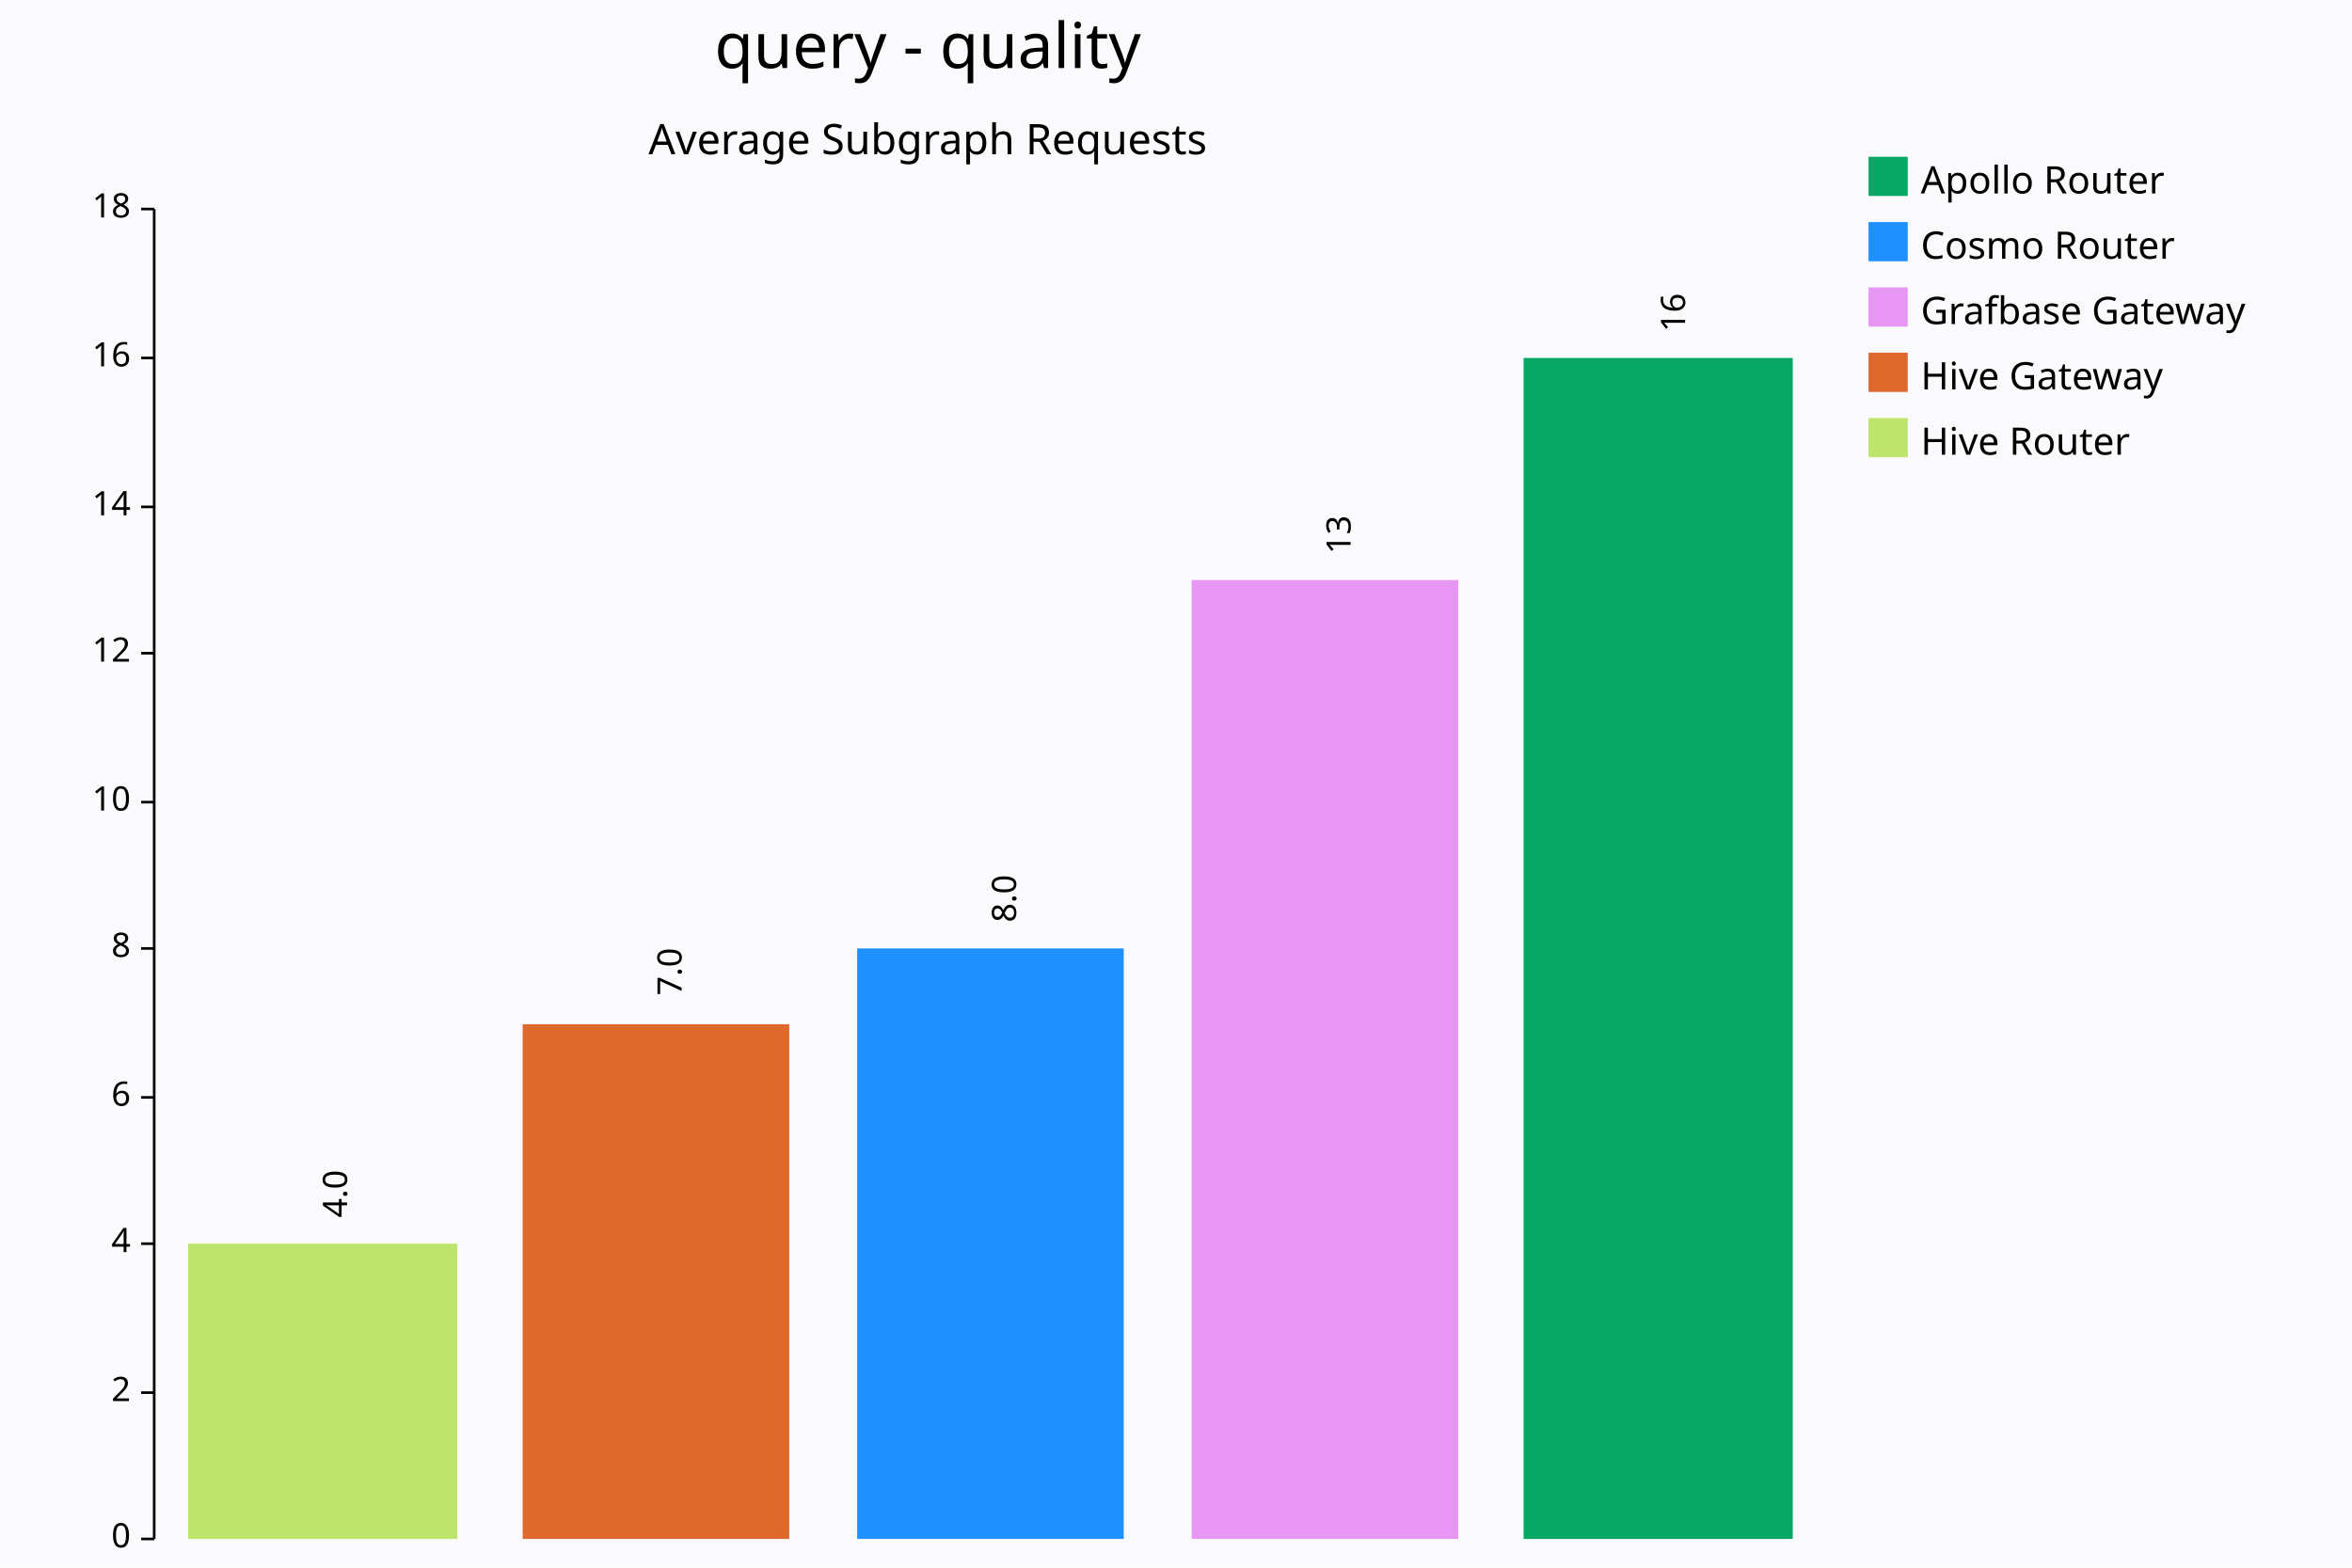
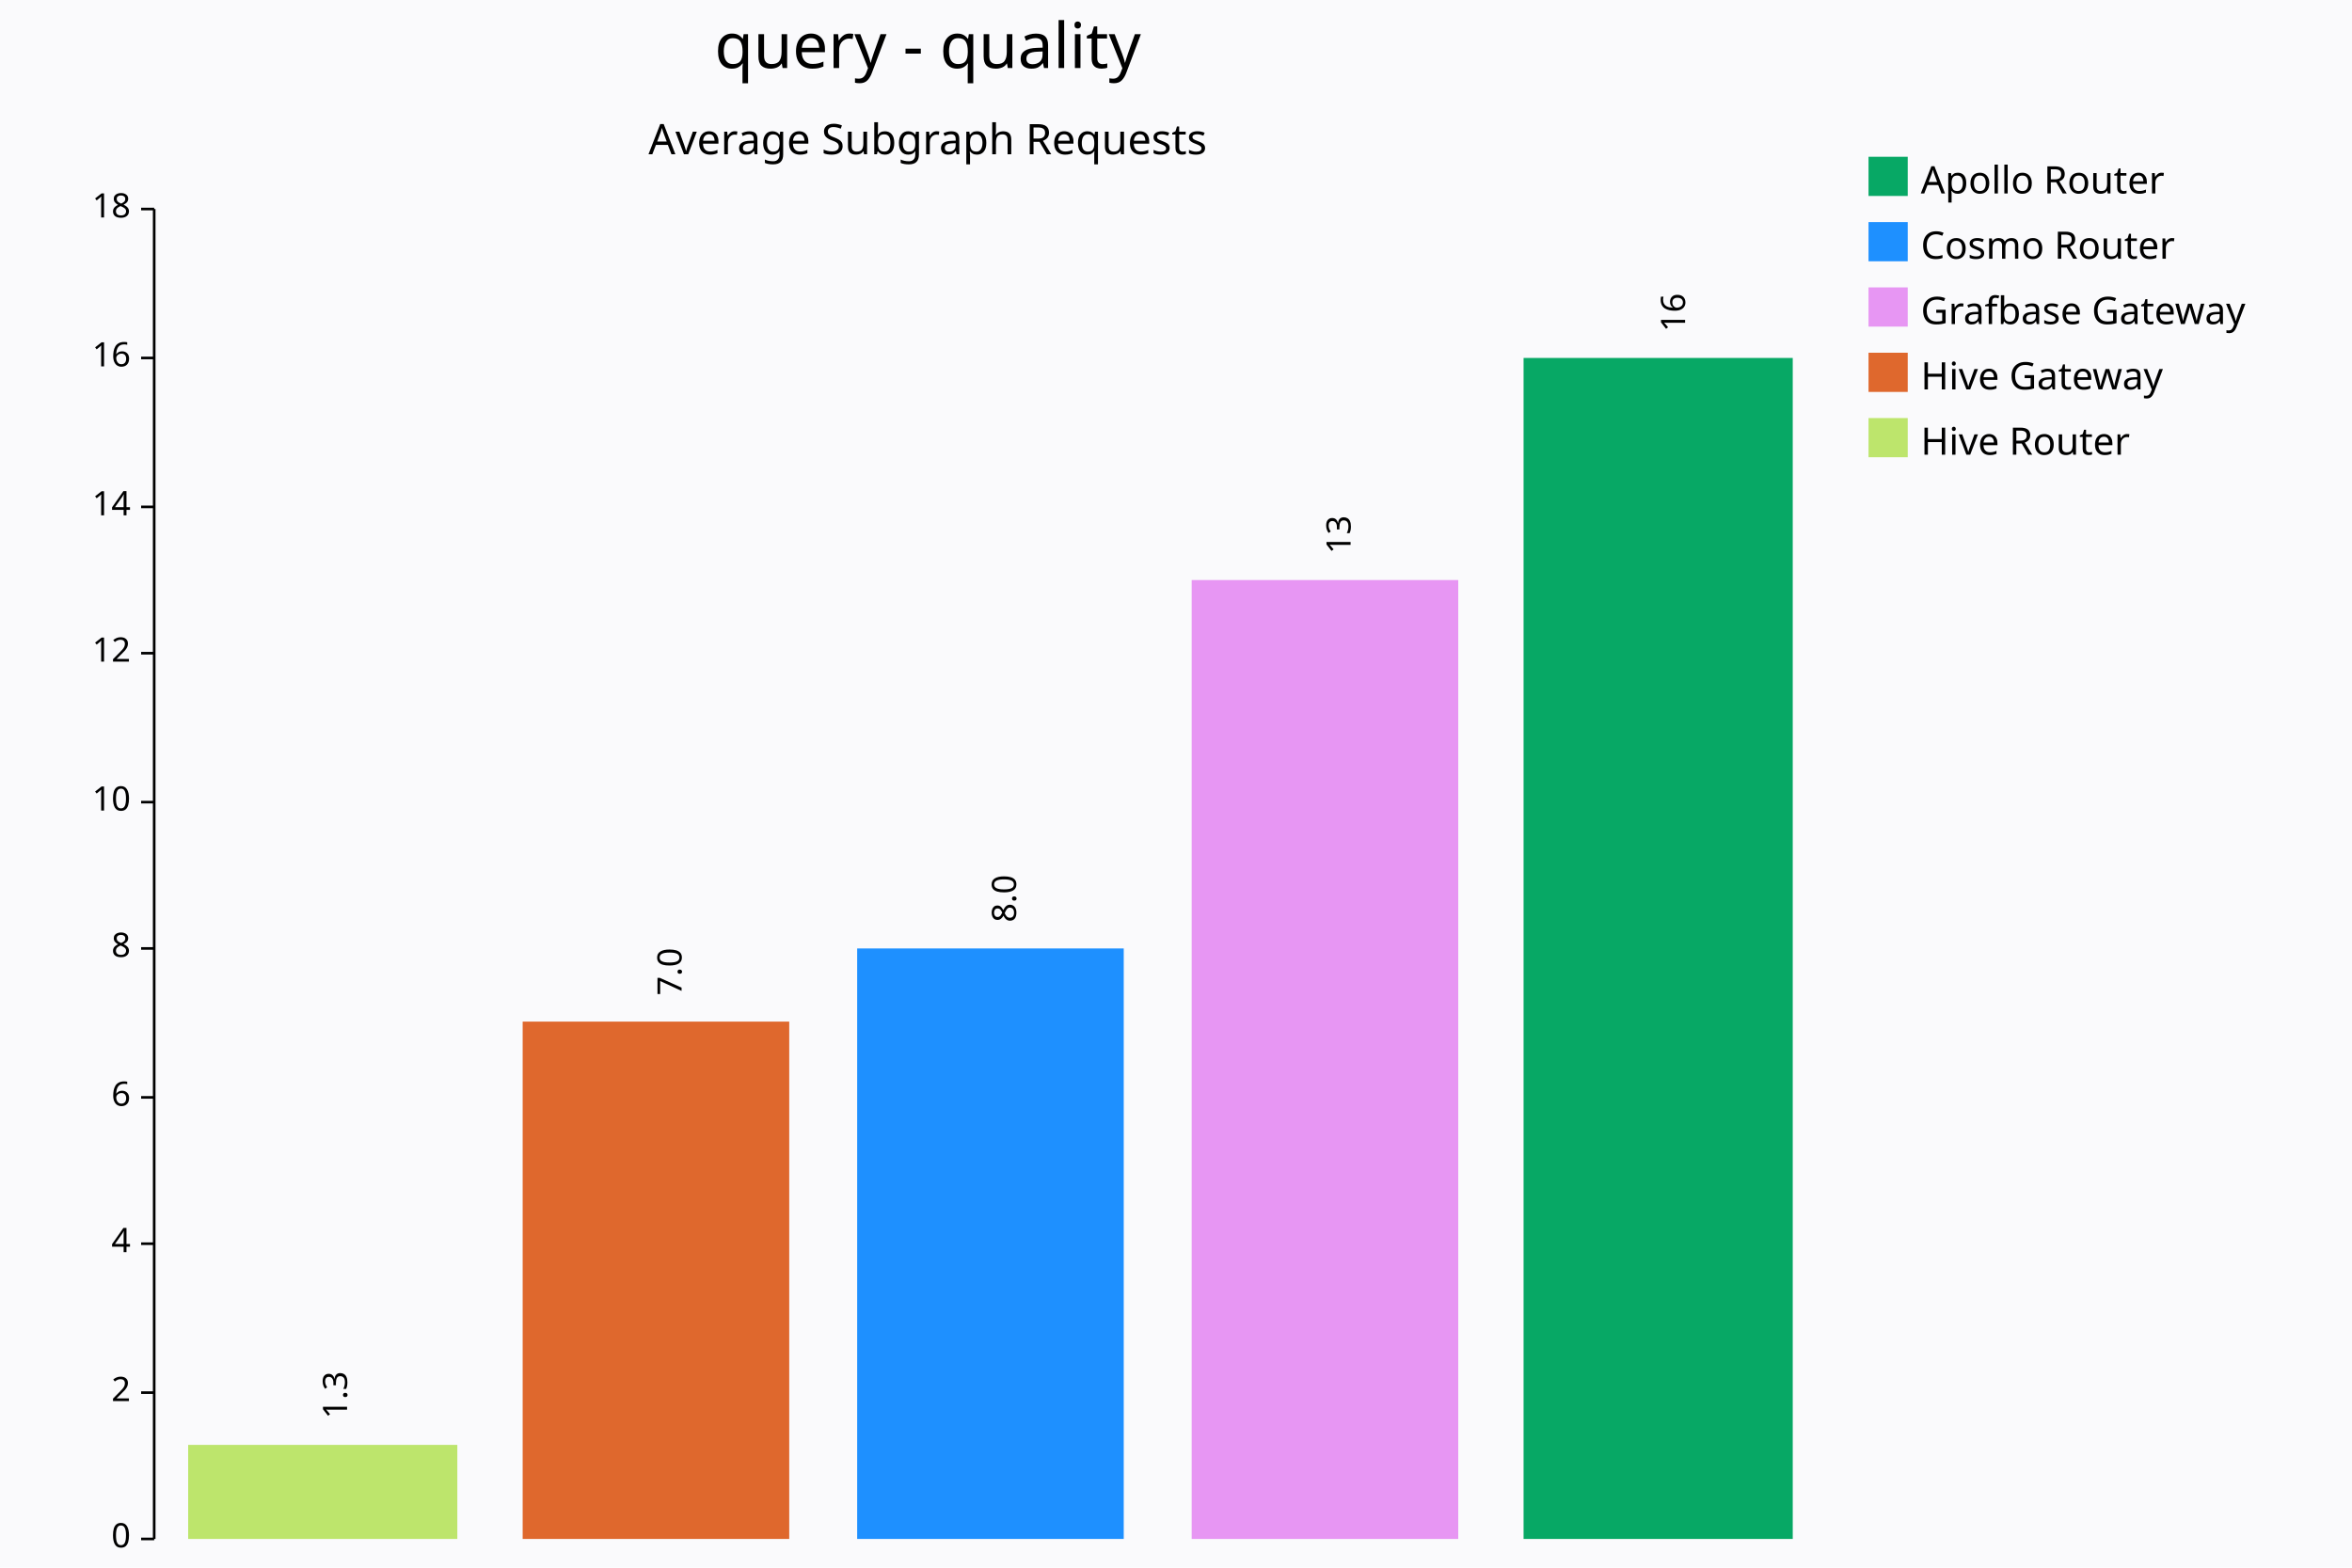
<svg xmlns="http://www.w3.org/2000/svg" width="900" height="600" viewBox="0 0 900 600">
  <rect x="0" y="0" width="900" height="600" opacity="1" fill="#FAFAFC" stroke="none" />
  <text x="355" y="20" dy="0.5ex" text-anchor="middle" font-family="sans-serif" font-size="24.194" opacity="1" fill="#000000">
query - quality
</text>
  <text x="355" y="55" dy="0.5ex" text-anchor="middle" font-family="sans-serif" font-size="16.129" opacity="1" fill="#000000">
Average Subgraph Requests
</text>
  <polyline fill="none" opacity="1" stroke="#000000" stroke-width="1" points="59,80 59,589 " />
  <text x="50" y="589" dy="0.5ex" text-anchor="end" font-family="sans-serif" font-size="12.903" opacity="1" fill="#000000">
0
</text>
  <polyline fill="none" opacity="1" stroke="#000000" stroke-width="1" points="54,589 59,589 " />
  <text x="50" y="533" dy="0.5ex" text-anchor="end" font-family="sans-serif" font-size="12.903" opacity="1" fill="#000000">
2
</text>
  <polyline fill="none" opacity="1" stroke="#000000" stroke-width="1" points="54,533 59,533 " />
  <text x="50" y="476" dy="0.5ex" text-anchor="end" font-family="sans-serif" font-size="12.903" opacity="1" fill="#000000">
4
</text>
  <polyline fill="none" opacity="1" stroke="#000000" stroke-width="1" points="54,476 59,476 " />
  <text x="50" y="420" dy="0.5ex" text-anchor="end" font-family="sans-serif" font-size="12.903" opacity="1" fill="#000000">
6
</text>
  <polyline fill="none" opacity="1" stroke="#000000" stroke-width="1" points="54,420 59,420 " />
  <text x="50" y="363" dy="0.5ex" text-anchor="end" font-family="sans-serif" font-size="12.903" opacity="1" fill="#000000">
8
</text>
  <polyline fill="none" opacity="1" stroke="#000000" stroke-width="1" points="54,363 59,363 " />
  <text x="50" y="307" dy="0.5ex" text-anchor="end" font-family="sans-serif" font-size="12.903" opacity="1" fill="#000000">
10
</text>
  <polyline fill="none" opacity="1" stroke="#000000" stroke-width="1" points="54,307 59,307 " />
  <text x="50" y="250" dy="0.5ex" text-anchor="end" font-family="sans-serif" font-size="12.903" opacity="1" fill="#000000">
12
</text>
  <polyline fill="none" opacity="1" stroke="#000000" stroke-width="1" points="54,250 59,250 " />
  <text x="50" y="194" dy="0.5ex" text-anchor="end" font-family="sans-serif" font-size="12.903" opacity="1" fill="#000000">
14
</text>
  <polyline fill="none" opacity="1" stroke="#000000" stroke-width="1" points="54,194 59,194 " />
  <text x="50" y="137" dy="0.5ex" text-anchor="end" font-family="sans-serif" font-size="12.903" opacity="1" fill="#000000">
16
</text>
  <polyline fill="none" opacity="1" stroke="#000000" stroke-width="1" points="54,137 59,137 " />
  <text x="50" y="80" dy="0.5ex" text-anchor="end" font-family="sans-serif" font-size="12.903" opacity="1" fill="#000000">
18
</text>
  <polyline fill="none" opacity="1" stroke="#000000" stroke-width="1" points="54,80 59,80 " />
-   <rect x="72" y="476" width="103" height="113" opacity="1" fill="#BDE56C" stroke="none" />
-   <text x="123" y="466" dy="0.76em" text-anchor="start" font-family="sans-serif" font-size="12.903" opacity="1" fill="#000000" transform="rotate(270, 123, 466)">
- 4.0
+   <rect x="72" y="553" width="103" height="36" opacity="1" fill="#BDE56C" stroke="none" />
+   <text x="123" y="543" dy="0.76em" text-anchor="start" font-family="sans-serif" font-size="12.903" opacity="1" fill="#000000" transform="rotate(270, 123, 543)">
+ 1.3
</text>
-   <rect x="200" y="392" width="102" height="197" opacity="1" fill="#DF682D" stroke="none" />
+   <rect x="200" y="391" width="102" height="198" opacity="1" fill="#DF682D" stroke="none" />
  <text x="251" y="381" dy="0.76em" text-anchor="start" font-family="sans-serif" font-size="12.903" opacity="1" fill="#000000" transform="rotate(270, 251, 381)">
7.0
</text>
  <rect x="328" y="363" width="102" height="226" opacity="1" fill="#1E90FF" stroke="none" />
  <text x="379" y="353" dy="0.76em" text-anchor="start" font-family="sans-serif" font-size="12.903" opacity="1" fill="#000000" transform="rotate(270, 379, 353)">
8.0
</text>
  <rect x="456" y="222" width="102" height="367" opacity="1" fill="#E796F3" stroke="none" />
  <text x="507" y="212" dy="0.76em" text-anchor="start" font-family="sans-serif" font-size="12.903" opacity="1" fill="#000000" transform="rotate(270, 507, 212)">
13
</text>
  <rect x="583" y="137" width="103" height="452" opacity="1" fill="#07A865" stroke="none" />
  <text x="635" y="127" dy="0.76em" text-anchor="start" font-family="sans-serif" font-size="12.903" opacity="1" fill="#000000" transform="rotate(270, 635, 127)">
16
</text>
  <rect x="715" y="60" width="15" height="15" opacity="1" fill="#07A865" stroke="none" />
  <text x="735" y="63" dy="0.76em" text-anchor="start" font-family="sans-serif" font-size="14.516" opacity="1" fill="#000000">
Apollo Router
</text>
  <rect x="715" y="85" width="15" height="15" opacity="1" fill="#1E90FF" stroke="none" />
  <text x="735" y="88" dy="0.76em" text-anchor="start" font-family="sans-serif" font-size="14.516" opacity="1" fill="#000000">
Cosmo Router
</text>
  <rect x="715" y="110" width="15" height="15" opacity="1" fill="#E796F3" stroke="none" />
  <text x="735" y="113" dy="0.76em" text-anchor="start" font-family="sans-serif" font-size="14.516" opacity="1" fill="#000000">
Grafbase Gateway
</text>
  <rect x="715" y="135" width="15" height="15" opacity="1" fill="#DF682D" stroke="none" />
  <text x="735" y="138" dy="0.76em" text-anchor="start" font-family="sans-serif" font-size="14.516" opacity="1" fill="#000000">
Hive Gateway
</text>
  <rect x="715" y="160" width="15" height="15" opacity="1" fill="#BDE56C" stroke="none" />
  <text x="735" y="163" dy="0.76em" text-anchor="start" font-family="sans-serif" font-size="14.516" opacity="1" fill="#000000">
Hive Router
</text>
</svg>
